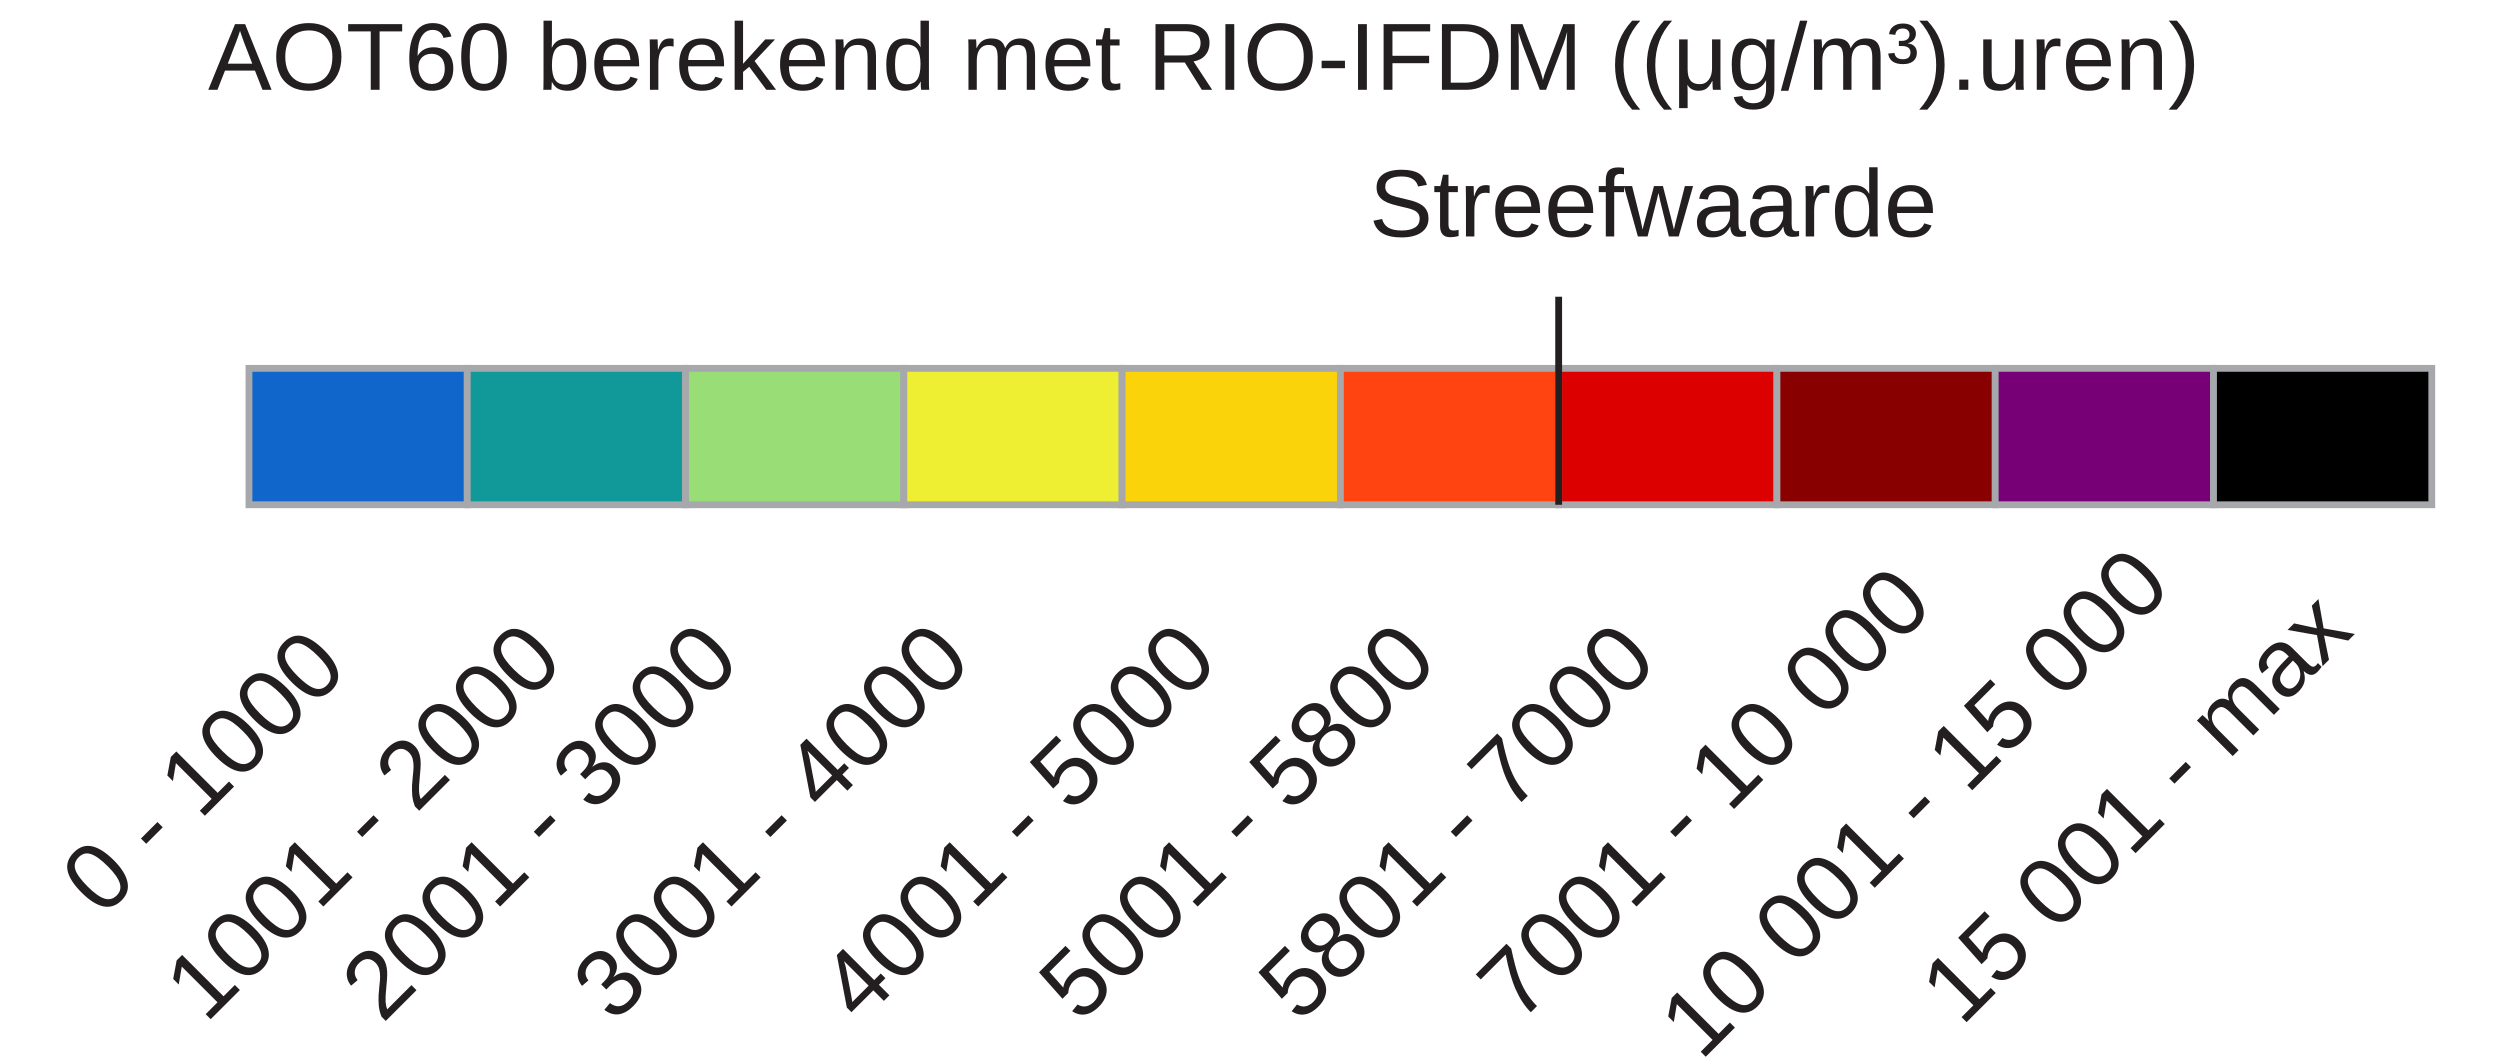
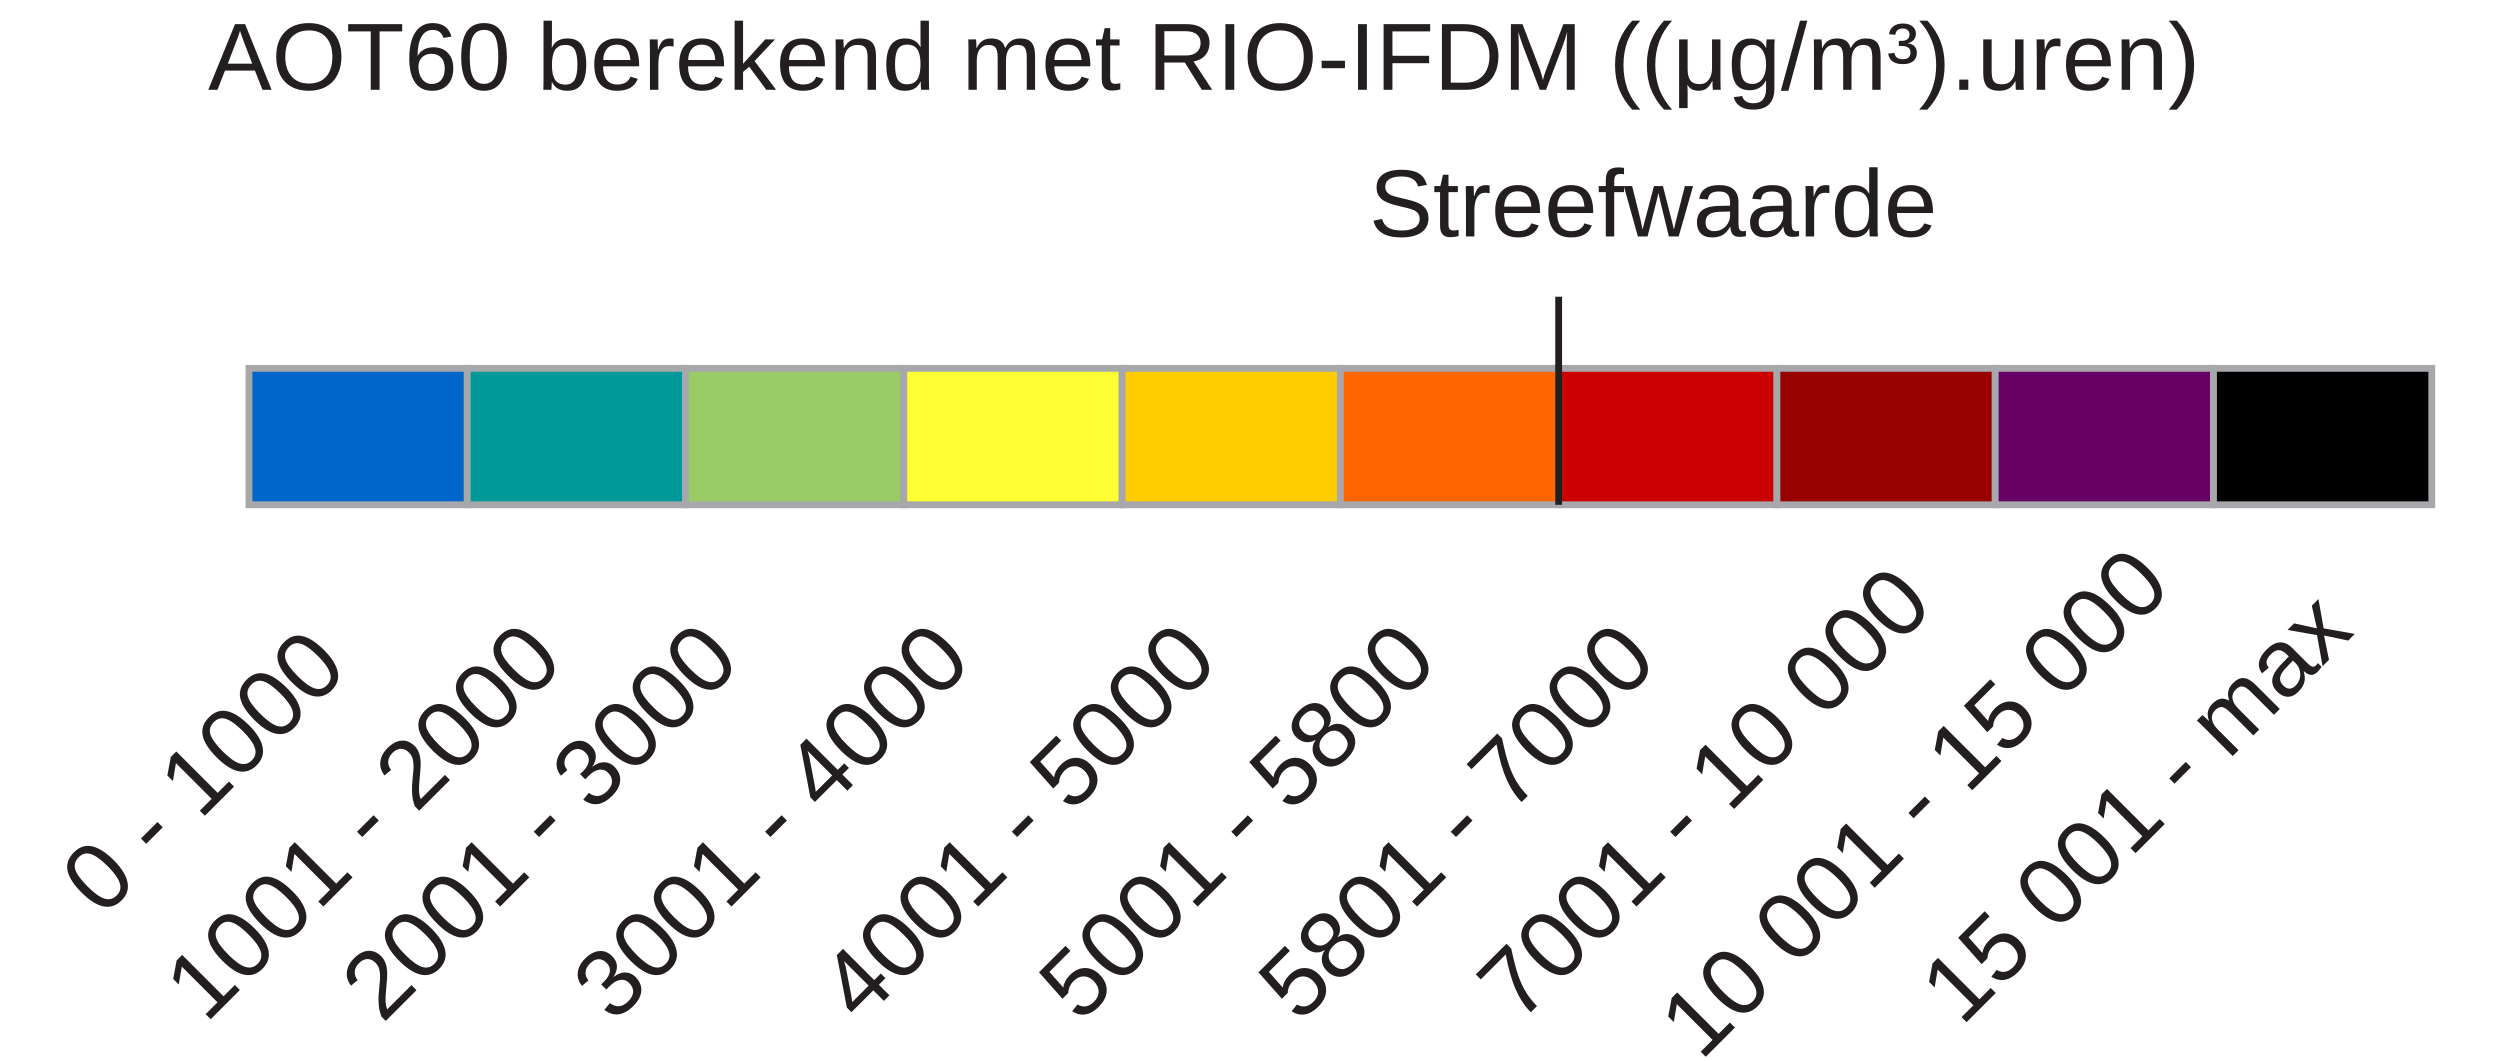
<svg xmlns="http://www.w3.org/2000/svg" version="1.1" id="Layer_1" x="0px" y="0px" width="366.5px" height="155.5px" viewBox="0 0 366.5 155.5" enable-background="new 0 0 366.5 155.5" xml:space="preserve">
-   <rect x="36.5" y="54" fill="#1166CC" stroke="#A6A8AB" stroke-miterlimit="10" width="32" height="20" />
-   <rect x="68.5" y="54" fill="#119999" stroke="#A6A8AB" stroke-miterlimit="10" width="32" height="20" />
-   <rect x="100.5" y="54" fill="#99DD77" stroke="#A6A8AB" stroke-miterlimit="10" width="32" height="20" />
-   <rect x="132.5" y="54" fill="#EEEE33" stroke="#A6A8AB" stroke-miterlimit="10" width="32" height="20" />
-   <rect x="164.5" y="54" fill="#FBD30B" stroke="#A6A8AB" stroke-miterlimit="10" width="32" height="20" />
-   <rect x="196.5" y="54" fill="#FF4411" stroke="#A6A8AB" stroke-miterlimit="10" width="32" height="20" />
-   <rect x="228.5" y="54" fill="#DD0000" stroke="#A6A8AB" stroke-miterlimit="10" width="32" height="20" />
-   <rect x="260.5" y="54" fill="#880000" stroke="#A6A8AB" stroke-miterlimit="10" width="32" height="20" />
-   <rect x="292.5" y="54" fill="#770077" stroke="#A6A8AB" stroke-miterlimit="10" width="32" height="20" />
+   <rect x="36.5" y="54" fill="#0066CC" stroke="#A6A8AB" stroke-miterlimit="10" width="32" height="20" />
+   <rect x="68.5" y="54" fill="#009999" stroke="#A6A8AB" stroke-miterlimit="10" width="32" height="20" />
+   <rect x="100.5" y="54" fill="#99CC66" stroke="#A6A8AB" stroke-miterlimit="10" width="32" height="20" />
+   <rect x="132.5" y="54" fill="#FFFF33" stroke="#A6A8AB" stroke-miterlimit="10" width="32" height="20" />
+   <rect x="164.5" y="54" fill="#FFCC00" stroke="#A6A8AB" stroke-miterlimit="10" width="32" height="20" />
+   <rect x="196.5" y="54" fill="#FF6600" stroke="#A6A8AB" stroke-miterlimit="10" width="32" height="20" />
+   <rect x="228.5" y="54" fill="#CC0000" stroke="#A6A8AB" stroke-miterlimit="10" width="32" height="20" />
+   <rect x="260.5" y="54" fill="#990000" stroke="#A6A8AB" stroke-miterlimit="10" width="32" height="20" />
+   <rect x="292.5" y="54" fill="#660066" stroke="#A6A8AB" stroke-miterlimit="10" width="32" height="20" />
  <rect x="324.5" y="54" fill="#000000" stroke="#A6A8AB" stroke-miterlimit="10" width="32" height="20" />
  <text transform="matrix(1 0 0 1 30.5 13.1665)" fill="#231F20" font-family="Arial" font-size="14">AOT60 berekend met RIO-IFDM ((μg/m³).uren)</text>
  <text transform="matrix(1 0 0 1 200.7148 34.6665)" fill="#231F20" font-family="Arial" font-size="14">Streefwaarde</text>
  <line fill="none" stroke="#231F20" stroke-miterlimit="10" x1="228.5" y1="43.5" x2="228.5" y2="74" />
  <text transform="matrix(0.7071 -0.7071 0.7071 0.7071 14.9805 134.6426)" fill="#231F20" font-family="Arial" font-size="14">0 - 1000</text>
  <text transform="matrix(0.7071 -0.7071 0.7071 0.7071 30.1387 150.166)" fill="#231F20" font-family="Arial" font-size="14">1001 - 2000</text>
  <text transform="matrix(0.7071 -0.7071 0.7071 0.7071 56.0527 150.166)" fill="#231F20" font-family="Arial" font-size="14">2001 - 3000</text>
  <text transform="matrix(0.7071 -0.7071 0.7071 0.7071 89.9668 150.166)" fill="#231F20" font-family="Arial" font-size="14">3001 - 4000</text>
  <text transform="matrix(0.7071 -0.7071 0.7071 0.7071 126.1377 150.166)" fill="#231F20" font-family="Arial" font-size="14">4001 - 5000</text>
  <text transform="matrix(0.7071 -0.7071 0.7071 0.7071 158.3076 150.166)" fill="#231F20" font-family="Arial" font-size="14">5001 - 5800</text>
  <text transform="matrix(0.7071 -0.7071 0.7071 0.7071 190.4785 150.166)" fill="#231F20" font-family="Arial" font-size="14">5801 - 7000</text>
  <text transform="matrix(0.7071 -0.7071 0.7071 0.7071 222.6484 150.166)" fill="#231F20" font-family="Arial" font-size="14">7001 - 10 000</text>
  <text transform="matrix(0.7071 -0.7071 0.7071 0.7071 249.3125 155.6719)" fill="#231F20" font-family="Arial" font-size="14">10 001 - 15 000</text>
  <text transform="matrix(0.7071 -0.7071 0.7071 0.7071 287.5527 150.6016)" fill="#231F20" font-family="Arial" font-size="14">15 001 - max</text>
</svg>
